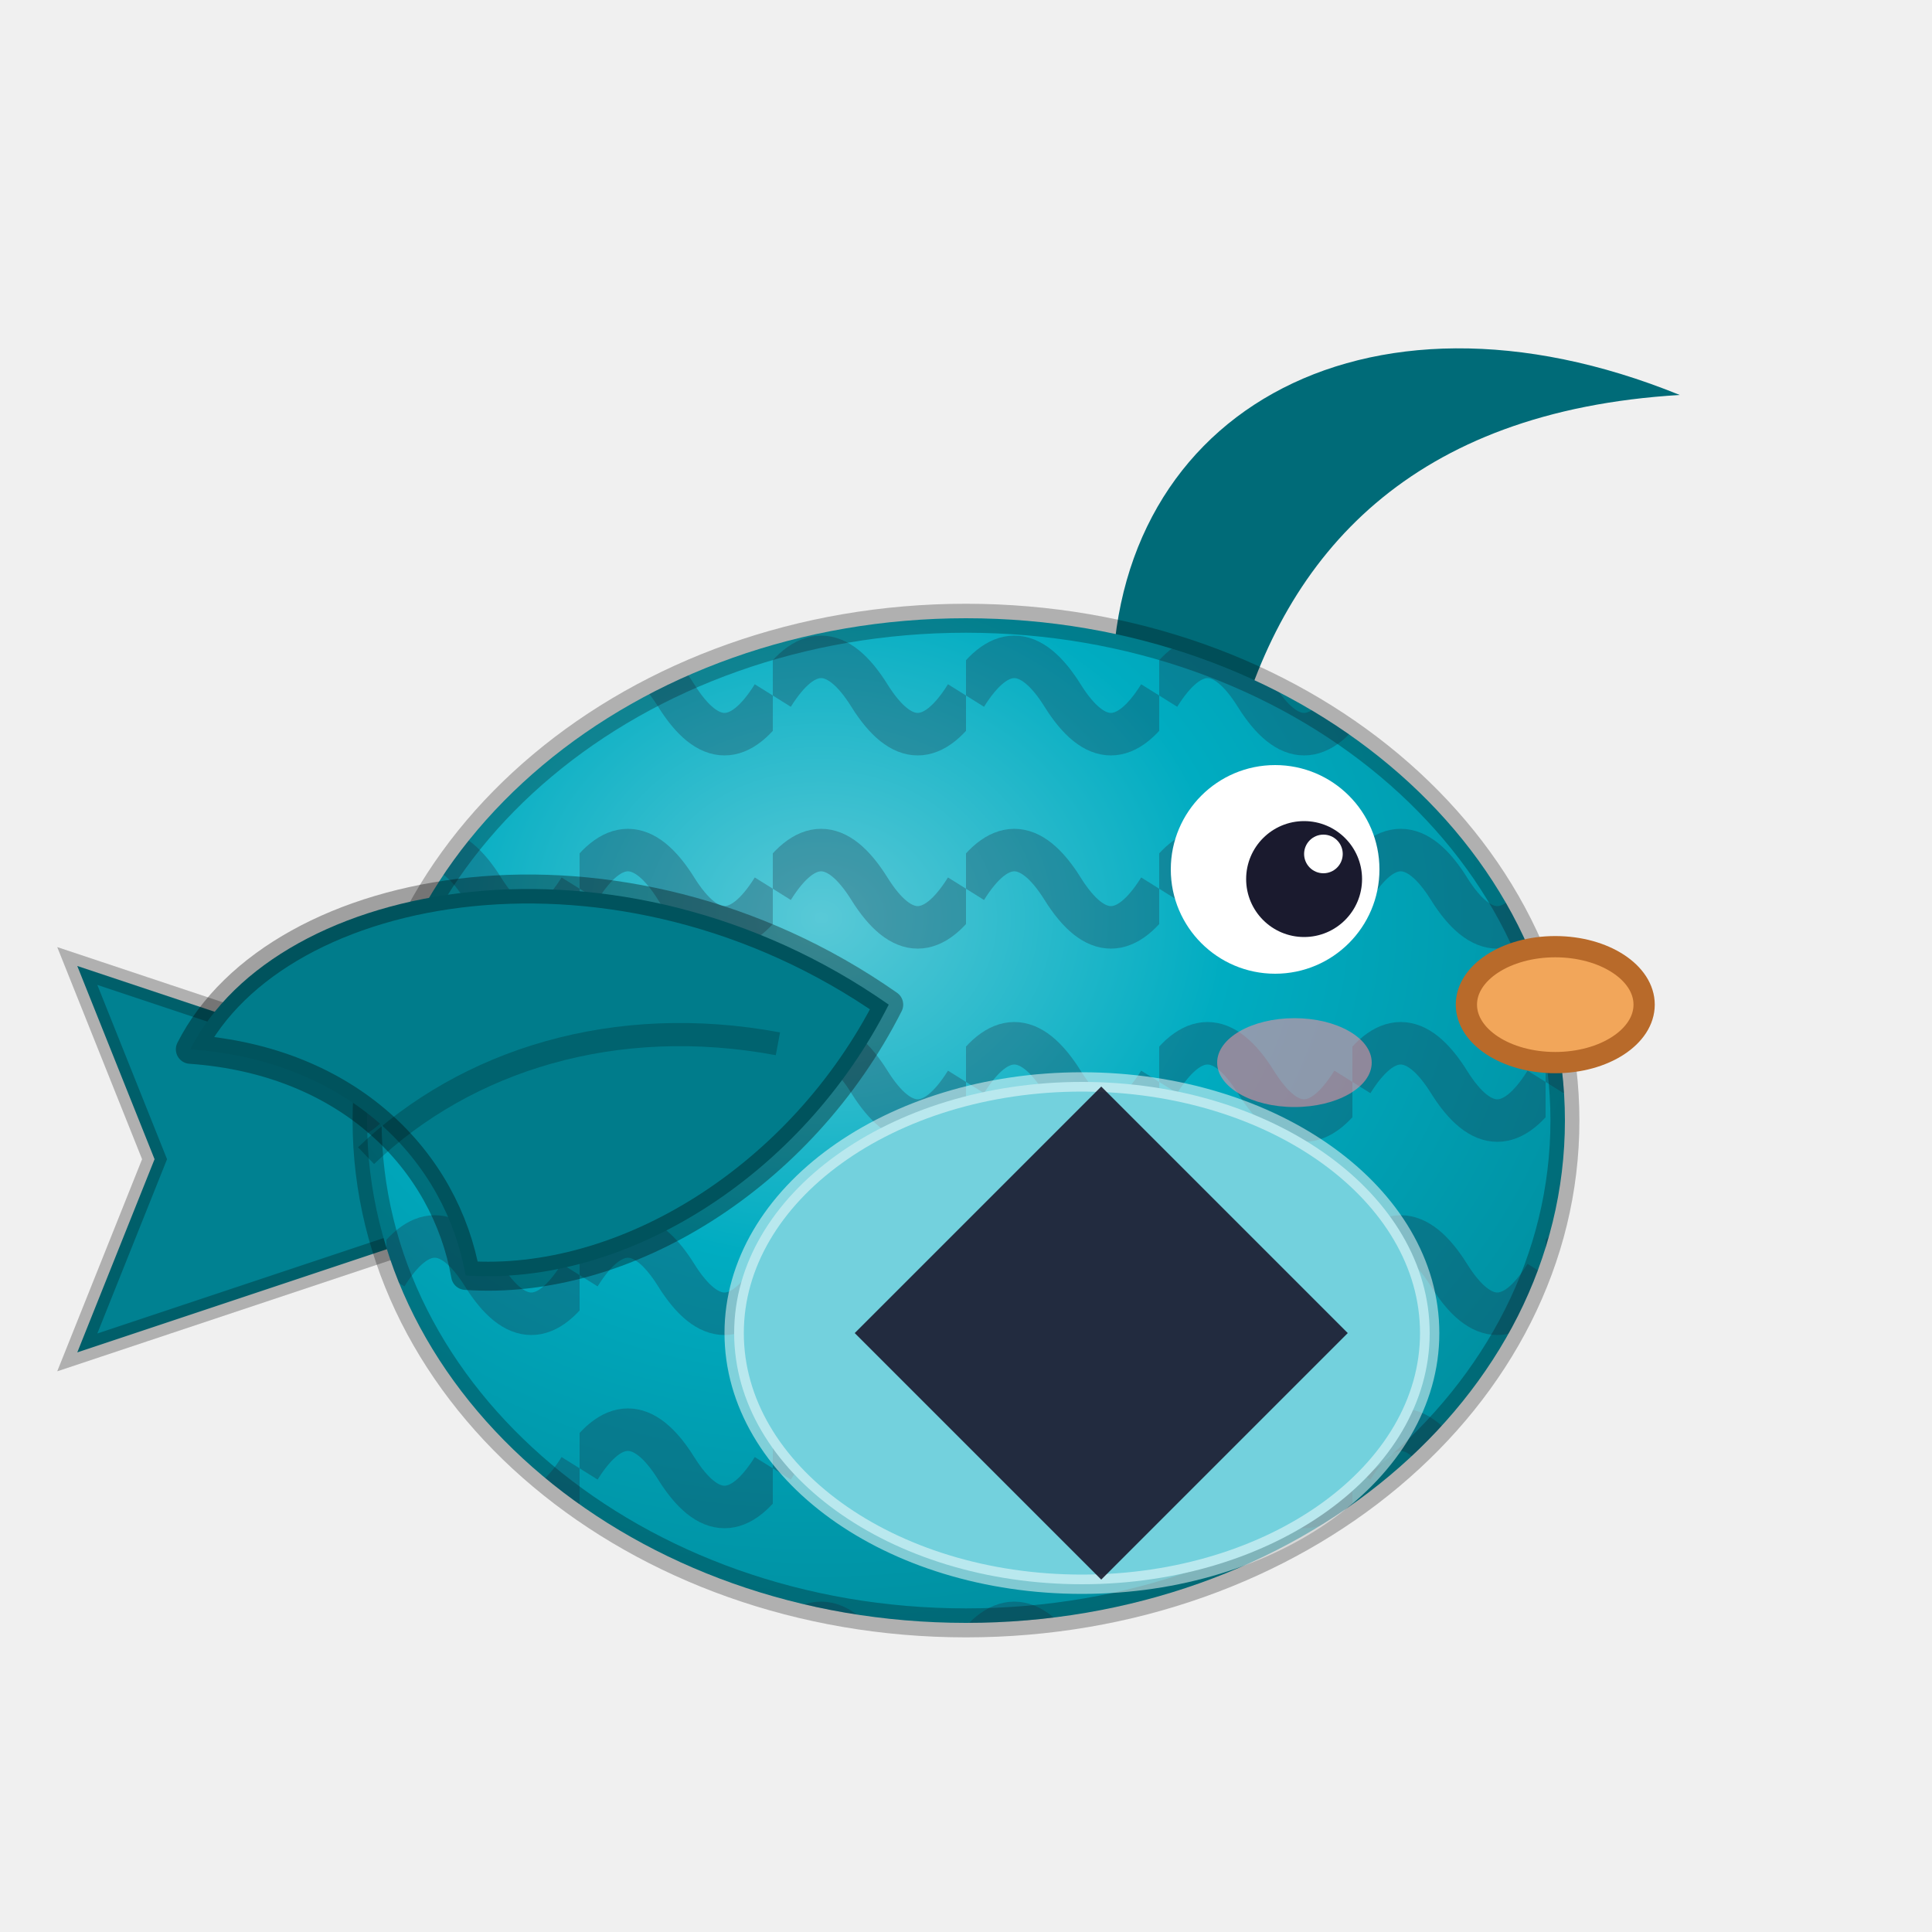
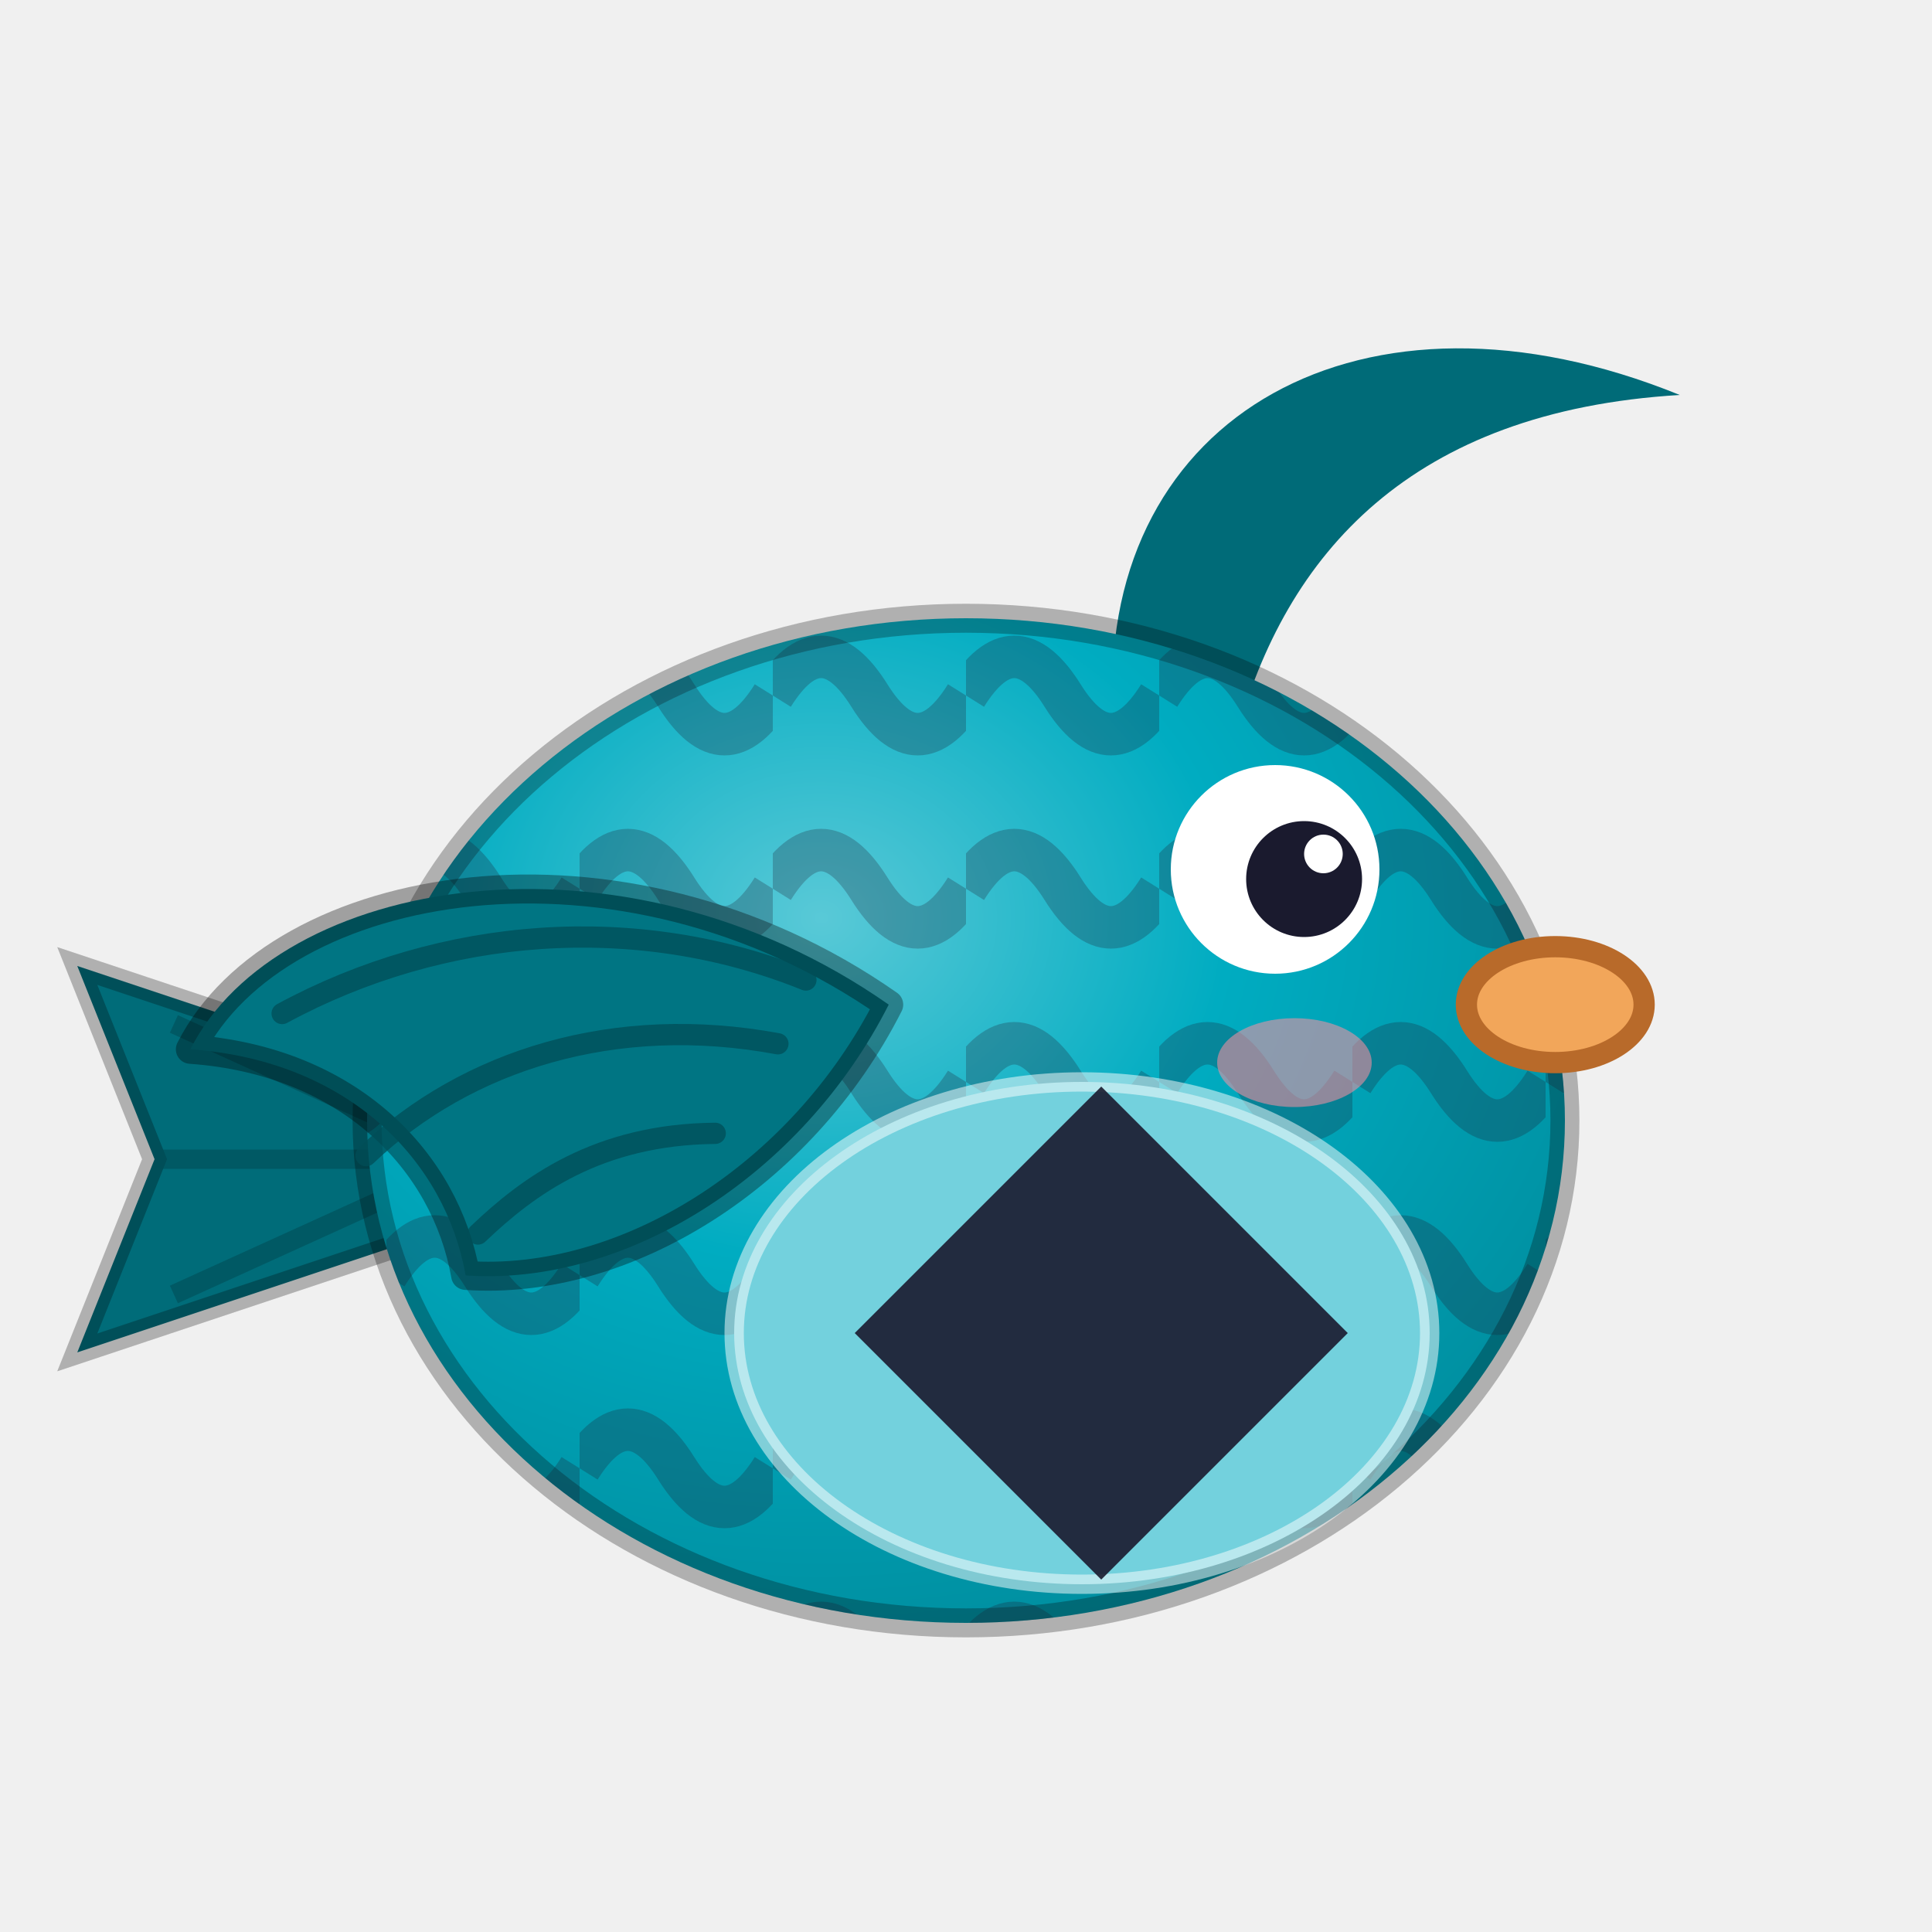
<svg xmlns="http://www.w3.org/2000/svg" viewBox="0 0 100 100" data-kind="color" data-color="cyan" data-side-frame="2">
  <defs>
    <radialGradient id="sbcyan" cx="38%" cy="30%" r="75%">
      <stop offset="0" stop-color="#59C9D7" />
      <stop offset=".45" stop-color="#00ACC1" />
      <stop offset="1" stop-color="#008D9E" />
    </radialGradient>
    <pattern id="sptcyan" width="10" height="10" patternUnits="userSpaceOnUse">
      <g opacity=".26">
        <path d="M0 6 q2.5 -4 5 0 t5 0" fill="none" stroke="#1A1A2E" stroke-width="2.2" />
      </g>
    </pattern>
    <clipPath id="scbcyan">
      <ellipse cx="50" cy="58" rx="31" ry="26" />
    </clipPath>
  </defs>
-   <path d="M22 56 L4 50 L8 60 L4 70 L22 64z" fill="#008191" stroke="#0004" stroke-width="1.2" />
+   <path d="M22 56 L4 50 L8 60 L4 70 L22 64z" fill="#006C79" stroke="#0004" stroke-width="1.2" />
+   <path d="M20 60 L8 60 M20 58 L9 53 M20 62 L9 67" stroke="#004D57" stroke-width="1" opacity=".6" />
  <g transform="translate(60 36) scale(1.1) rotate(15) translate(-50 -30)">
    <path d="M48 31 C44 18 54 8 70 10 C58 14 54 22 54 31z" fill="#006B78" />
  </g>
  <ellipse cx="50" cy="58" rx="31" ry="26" fill="url(#sbcyan)" stroke="#0004" stroke-width="1.5" />
  <rect x="18" y="30" width="64" height="56" fill="url(#sptcyan)" clip-path="url(#scbcyan)" />
  <ellipse cx="56" cy="69" rx="18" ry="13" fill="#73D1DD" stroke="#fff" stroke-opacity=".5" stroke-width="1" />
  <g transform="translate(57 69) scale(.58) translate(-50 -50)">
    <polygon points="50,28 72,50 50,72 28,50" fill="#1A1A2E" fill-opacity=".9" />
  </g>
  <circle cx="66" cy="45" r="5.4" fill="#fff" />
  <circle cx="67.5" cy="45.5" r="3" fill="#1A1A2E" />
  <circle cx="68.5" cy="44.2" r="1" fill="#fff" />
  <ellipse cx="80.5" cy="52" rx="4.6" ry="3" fill="#F2A65A" stroke="#B86A2A" stroke-width="1.1" />
  <ellipse cx="67" cy="55" rx="4" ry="2.3" fill="#FF8FA3" opacity=".55" />
  <g transform="rotate(-10 46 52)">
-     <path d="M46 52 C34 40 16 40 10 48 C18 50 22 56 22 62 C30 64 40 60 46 52z" fill="#007C8B" stroke="#0005" stroke-width="1.5" stroke-linejoin="round" />
-     <path d="M40 53 C32 50 24 51 18 55" fill="none" stroke="#0003" stroke-width="1.2" />
+     <path d="M46 52 C34 40 16 40 10 48 C18 50 22 56 22 62 C30 64 40 60 46 52z" fill="#007583" stroke="#0005" stroke-width="1.5" stroke-linejoin="round" />
+     <path d="M40 53 C32 50 24 51 18 55 M42 50 C34 45 24 44 15 47 M36 57 C30 56 26 58 23 60" fill="none" stroke="#004D57" stroke-width="1.1" stroke-linecap="round" opacity=".75" />
  </g>
  <g transform="translate(0 0)" />
</svg>
